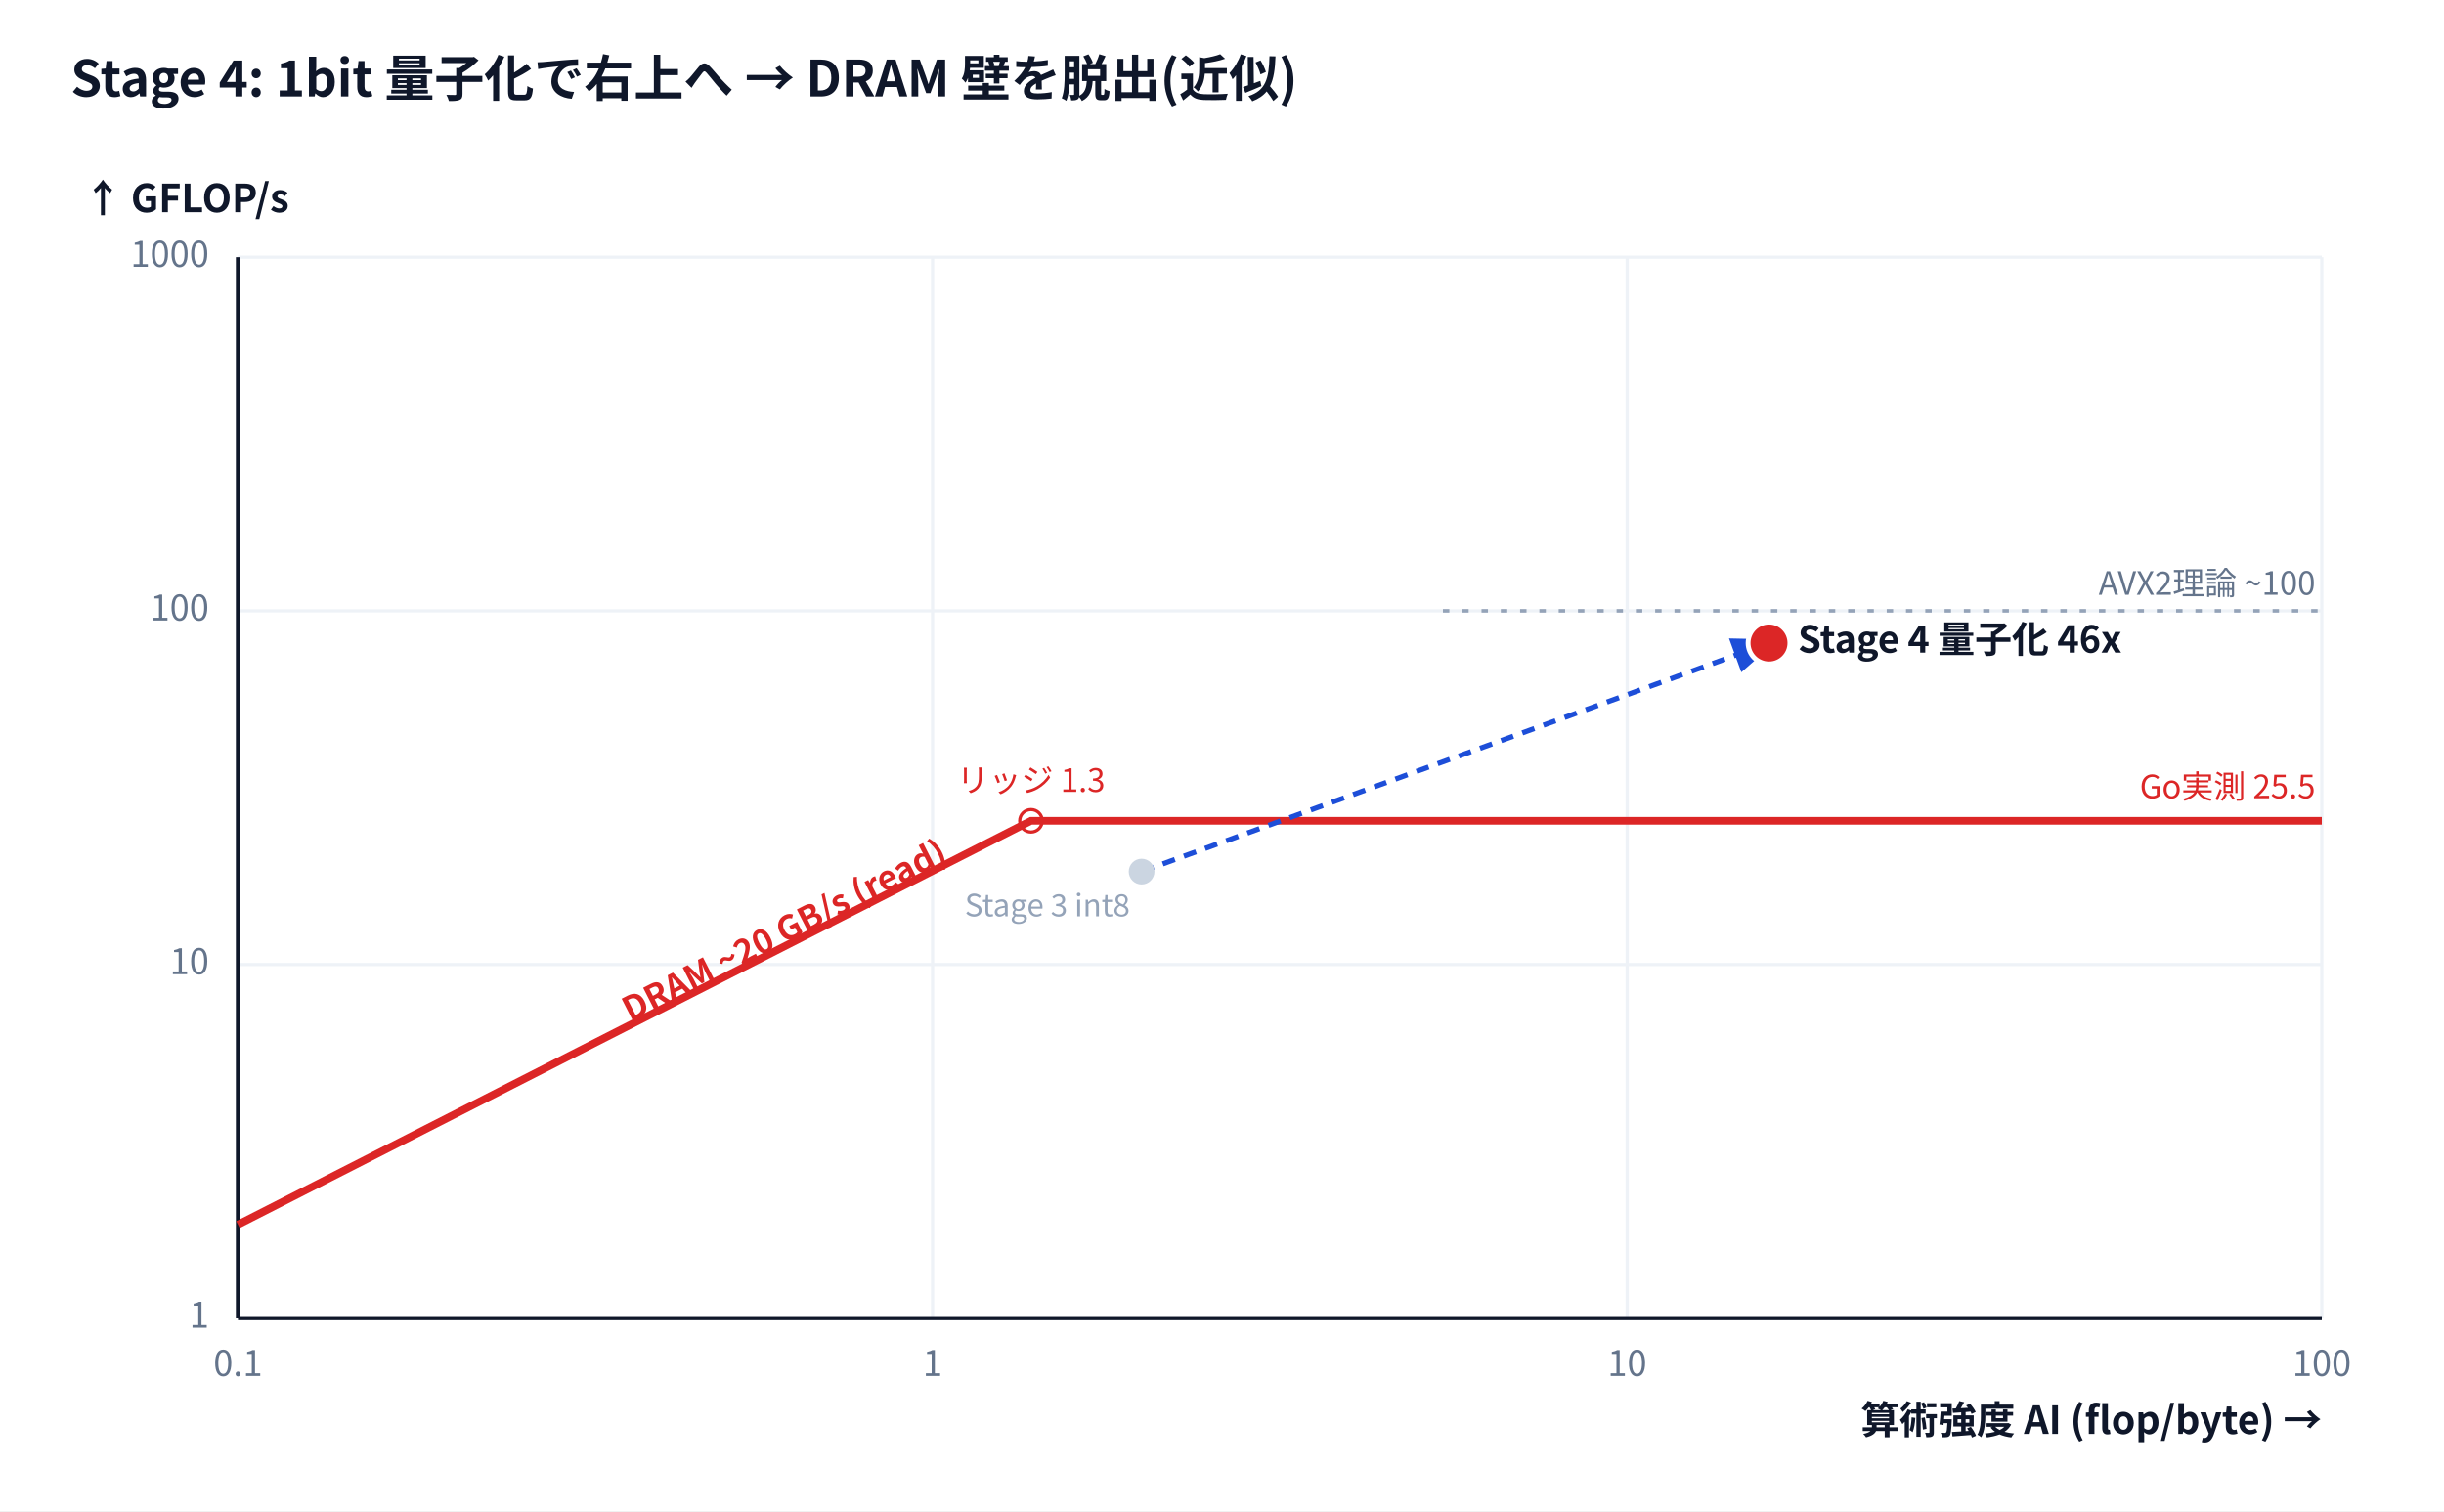
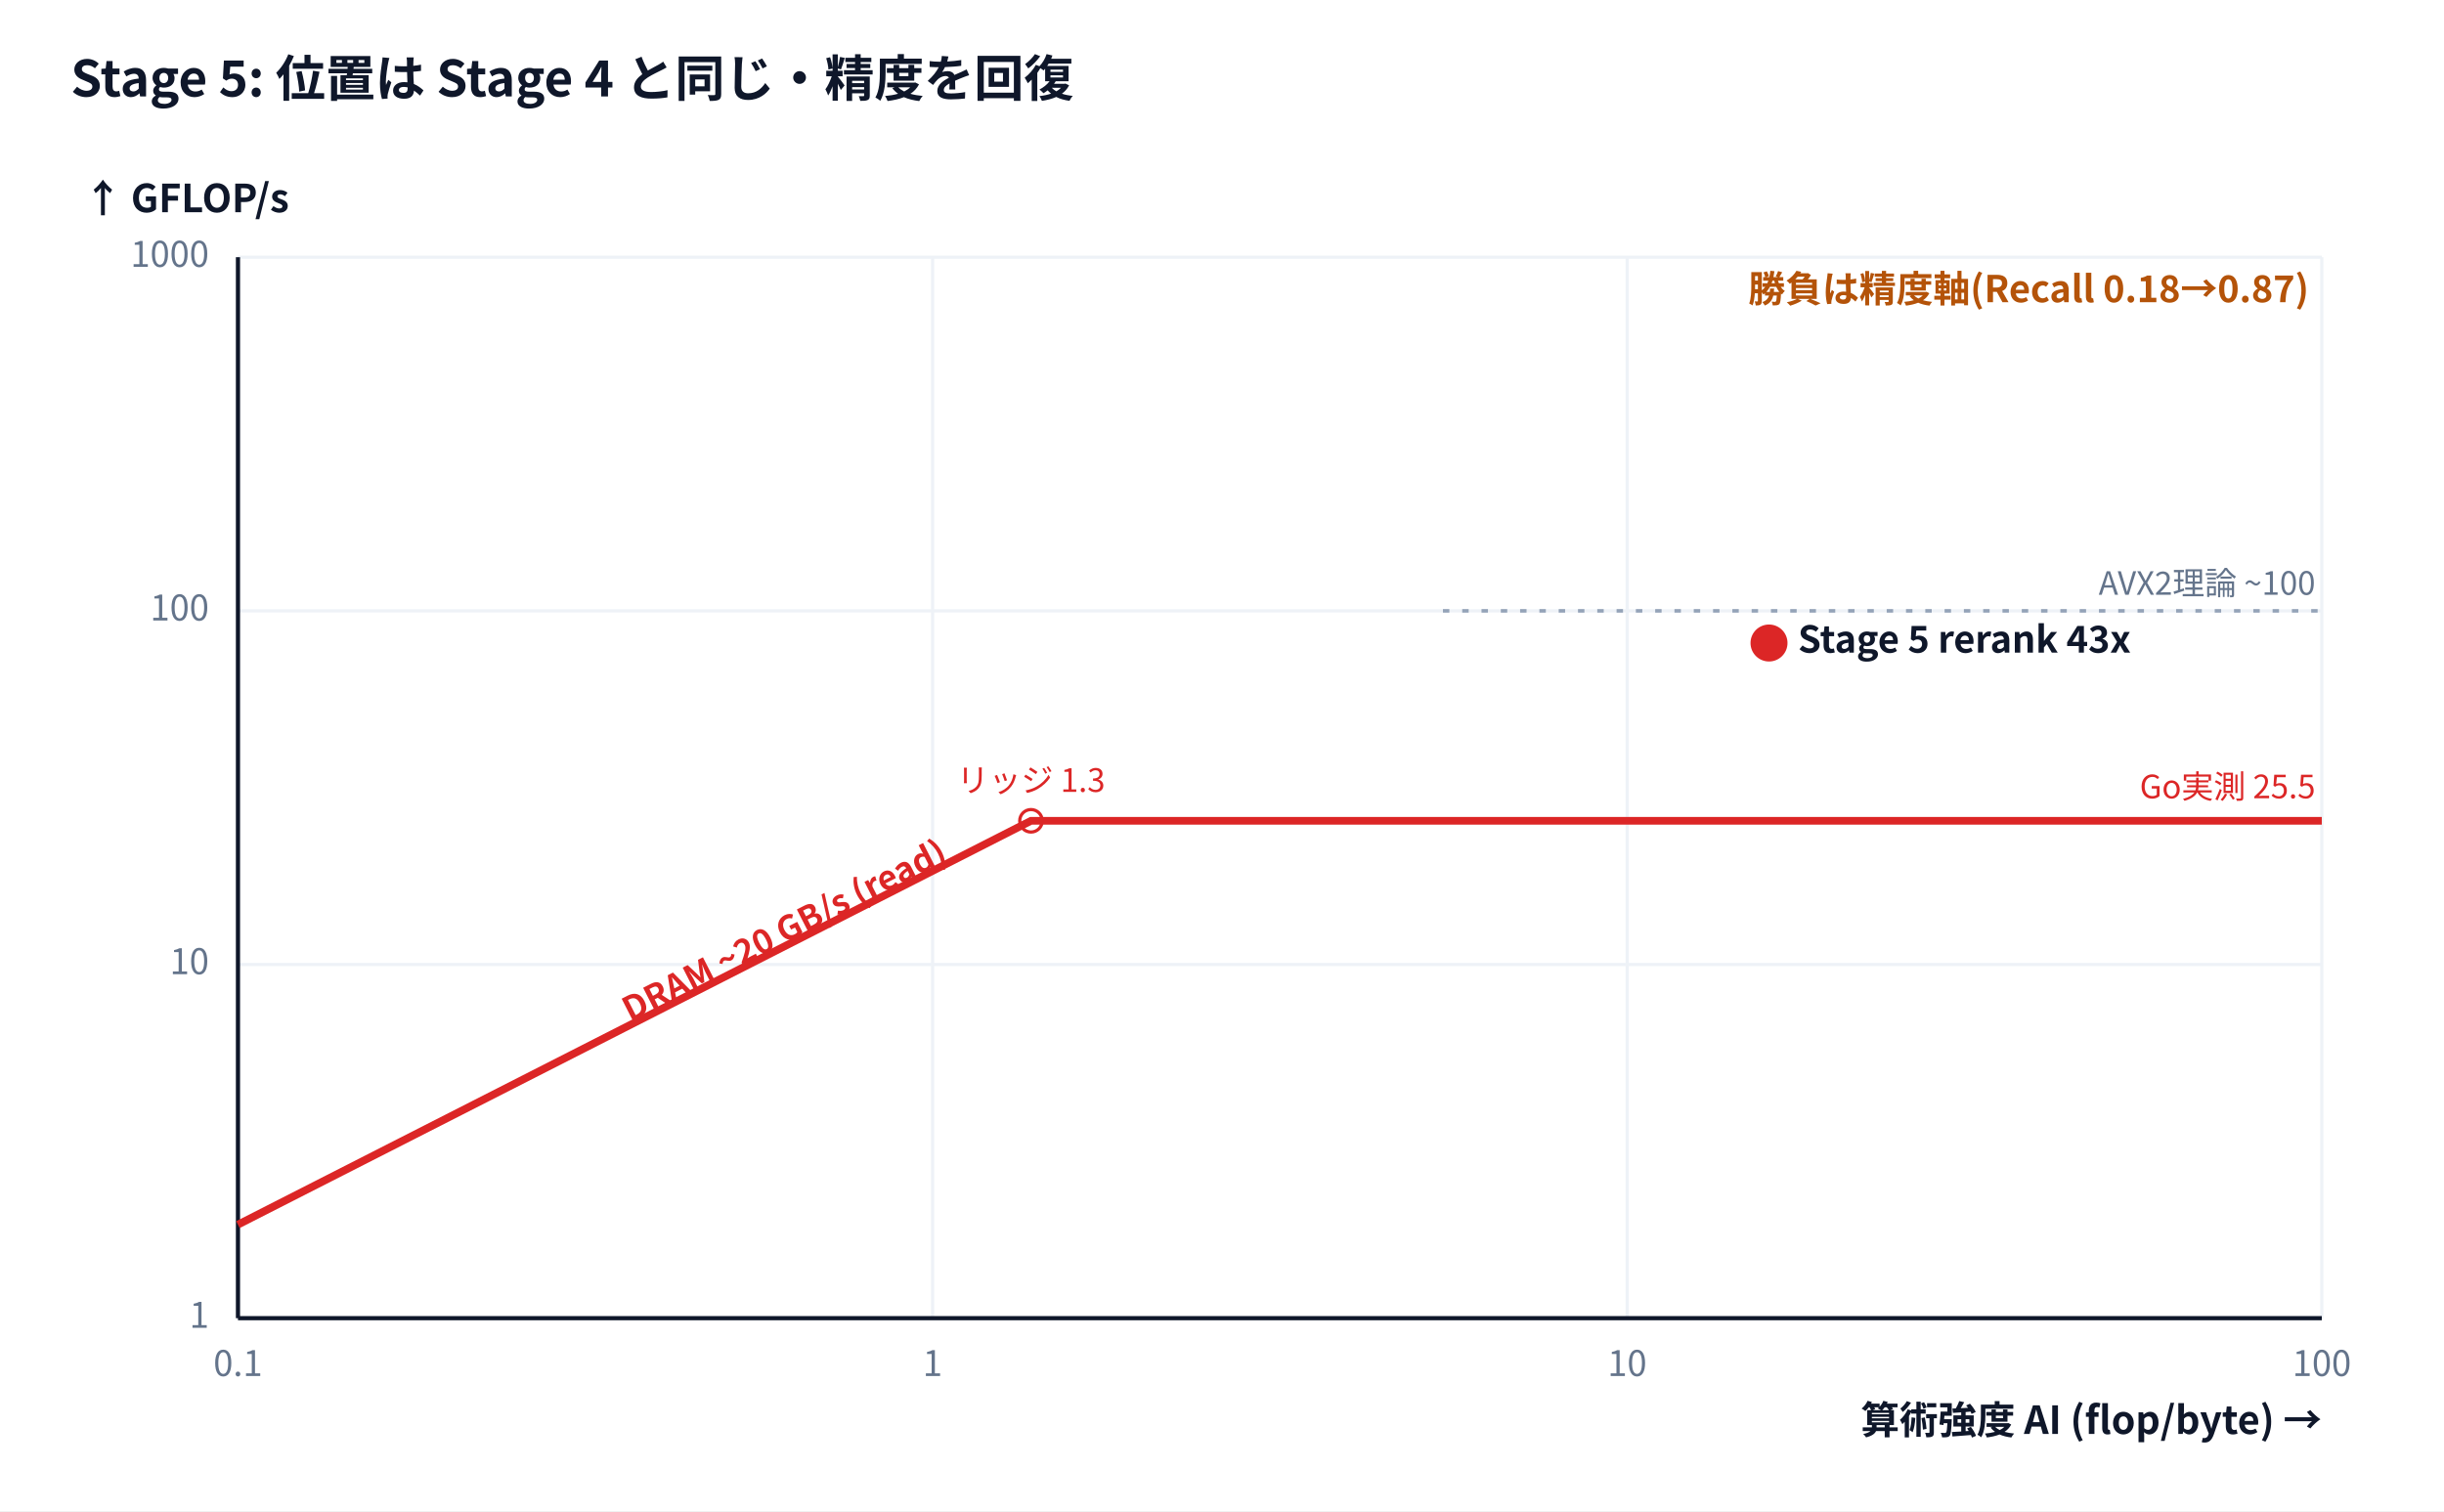
<svg xmlns="http://www.w3.org/2000/svg" viewBox="0 0 760 470" font-family="'Hiragino Sans','Noto Sans CJK JP',sans-serif">
  <defs>
    <marker id="mv" markerWidth="9" markerHeight="7" refX="7" refY="3.5" orient="auto">
      <polygon points="0 0,9 3.5,0 7" fill="#1d4ed8" />
    </marker>
  </defs>
  <style>.t{fill:#0f172a}.m{fill:#64748b}</style>
  <rect width="760" height="470" fill="#ffffff" />
-   <text x="22" y="30" font-size="15.5" font-weight="700" class="t">Stage 4: 1bit 量子化で右上へ → DRAM 壁を脱出(近似)</text>
+   <text x="22" y="30" font-size="15.5" font-weight="700" class="t">Stage 5: 位置は Stage 4 と同じ・精度を回復</text>
  <text x="26" y="66" font-size="12" font-weight="600" class="t">↑ GFLOP/s</text>
  <line x1="74.0" y1="80" x2="74.0" y2="410" stroke="#eef2f7" />
  <text x="74.0" y="428" font-size="11" class="m" text-anchor="middle">0.1</text>
  <line x1="290.0" y1="80" x2="290.0" y2="410" stroke="#eef2f7" />
  <text x="290.0" y="428" font-size="11" class="m" text-anchor="middle">1</text>
  <line x1="506.0" y1="80" x2="506.0" y2="410" stroke="#eef2f7" />
  <text x="506.0" y="428" font-size="11" class="m" text-anchor="middle">10</text>
  <line x1="722.0" y1="80" x2="722.0" y2="410" stroke="#eef2f7" />
  <text x="722.0" y="428" font-size="11" class="m" text-anchor="middle">100</text>
  <line x1="74" y1="410.0" x2="722" y2="410.0" stroke="#eef2f7" />
  <text x="65" y="413.0" font-size="11" class="m" text-anchor="end">1</text>
  <line x1="74" y1="300.0" x2="722" y2="300.0" stroke="#eef2f7" />
  <text x="65" y="303.0" font-size="11" class="m" text-anchor="end">10</text>
  <line x1="74" y1="190.0" x2="722" y2="190.0" stroke="#eef2f7" />
  <text x="65" y="193.0" font-size="11" class="m" text-anchor="end">100</text>
  <line x1="74" y1="80.0" x2="722" y2="80.0" stroke="#eef2f7" />
  <text x="65" y="83.0" font-size="11" class="m" text-anchor="end">1000</text>
  <line x1="74" y1="410" x2="722" y2="410" stroke="#0f172a" stroke-width="1.3" />
  <line x1="74" y1="80" x2="74" y2="410" stroke="#0f172a" stroke-width="1.3" />
  <text x="722" y="446" font-size="12" font-weight="600" class="t" text-anchor="end">算術強度 AI (flop/byte) →</text>
  <line x1="448.7" y1="190.0" x2="722.0" y2="190.0" stroke="#94a3b8" stroke-width="1.1" stroke-dasharray="2 4" />
  <text x="720.0" y="185.0" font-size="10" fill="#64748b" text-anchor="end">AVX2理論 ~100</text>
  <path d="M 74.0 380.9 L 320.6 255.3 L 722.0 255.3" stroke="#dc2626" stroke-width="2.4" fill="none" />
  <text x="196.0" y="318.0" font-size="10.5" fill="#dc2626" font-weight="600" transform="rotate(-27 196 318)">DRAM ~20 GB/s (read)</text>
  <text x="720.0" y="248.3" font-size="10" fill="#dc2626" text-anchor="end">Go実測 25.5</text>
  <circle cx="320.6" cy="255.3" r="3.5" fill="none" stroke="#dc2626" />
  <text x="320.6" y="246.3" font-size="10" fill="#dc2626" text-anchor="middle">リッジ 1.3</text>
-   <line x1="355.0" y1="271.1" x2="550.1" y2="200.0" stroke="#1d4ed8" stroke-width="1.6" stroke-dasharray="4 3" marker-end="url(#mv)" />
-   <circle cx="355.0" cy="271.1" r="4" fill="#cbd5e1" />
-   <text x="300.0" y="285.0" font-size="9.5" fill="#94a3b8">Stage 3 int8</text>
  <circle cx="550.1" cy="200.0" r="6.5" fill="#dc2626" stroke="#fff" stroke-width="1.5" />
-   <text x="559.1" y="203.0" font-size="11.5" font-weight="700" class="t">Stage 4 量子化 46x</text>
+   <text x="559.1" y="203.0" font-size="11.5" font-weight="700" class="t">Stage 5 rerank 43x</text>
+   <text x="718" y="94" font-size="11.5" fill="#b45309" text-anchor="end" font-weight="600">勝負は精度軸(Recall 0.18→0.87)</text>
</svg>
